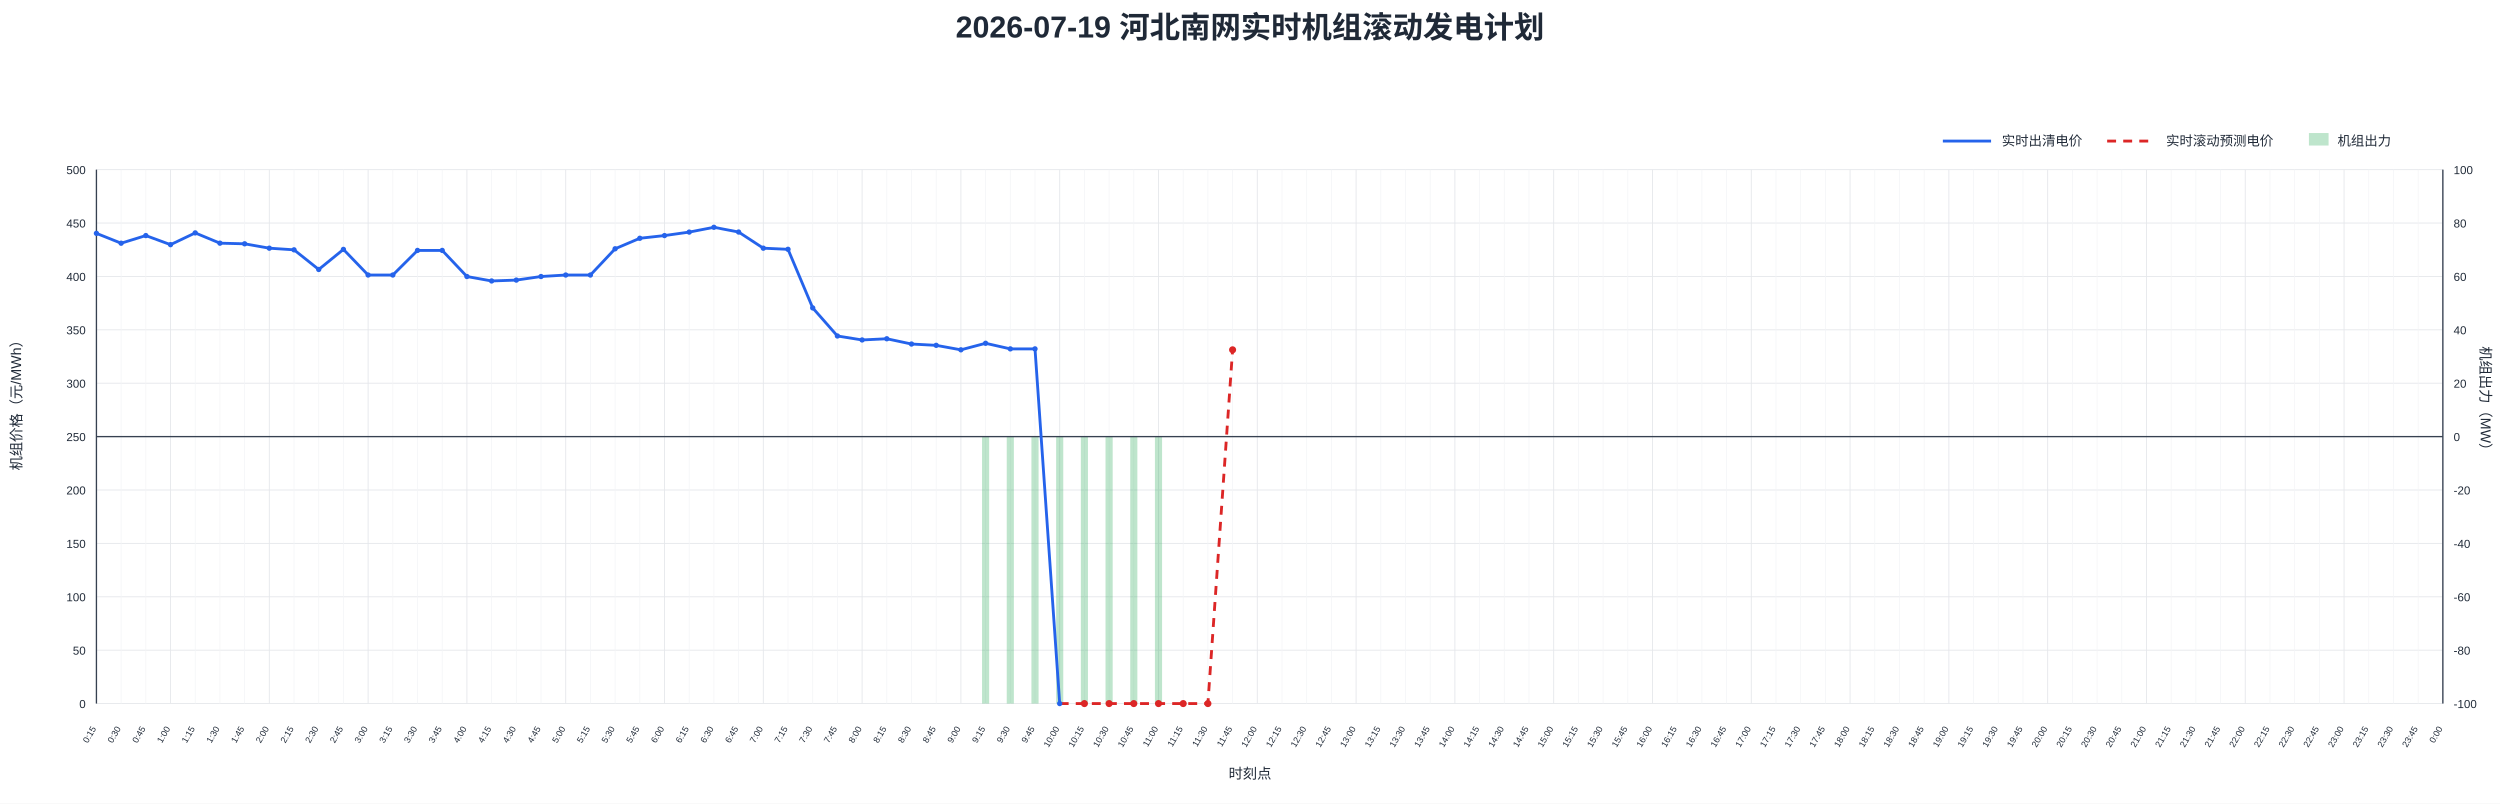
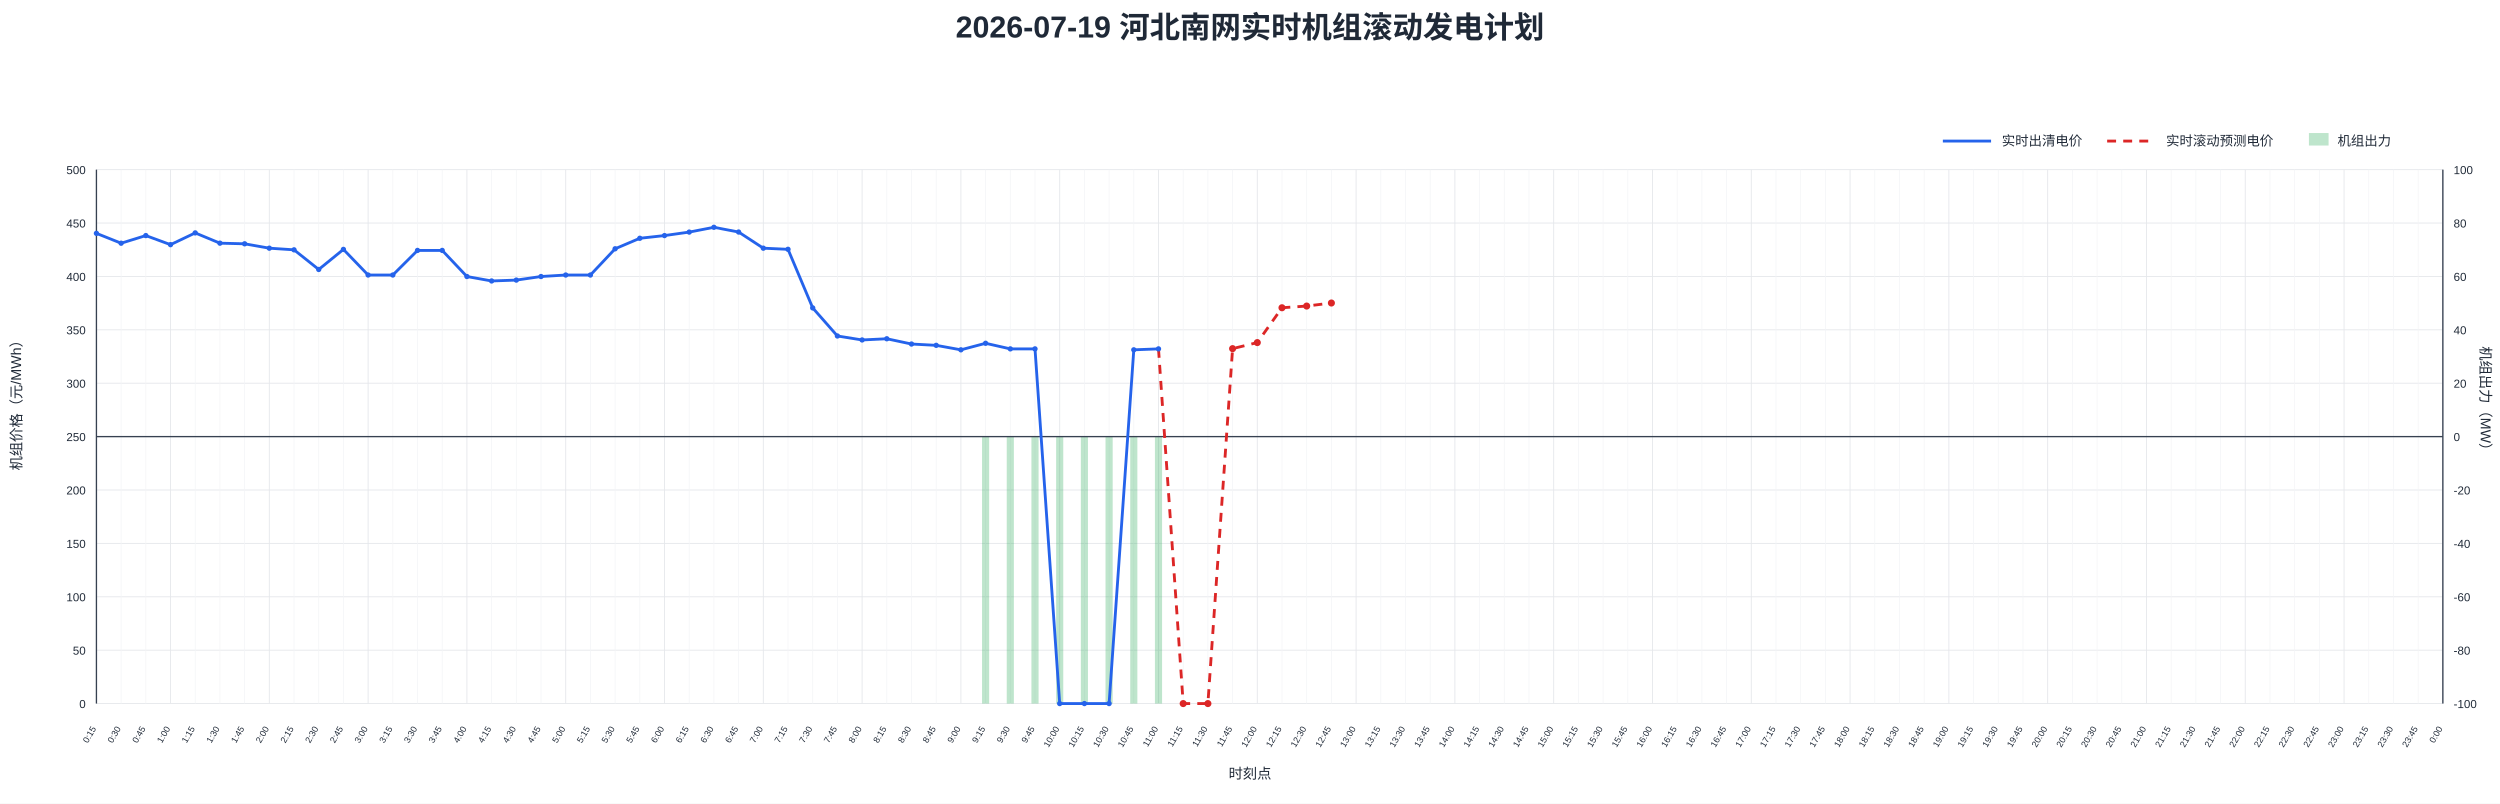
<svg xmlns="http://www.w3.org/2000/svg" width="2800" height="900" viewBox="0 0 2800 900" data-plot-left="108" data-plot-right="2736" data-plot-top="190" data-plot-bottom="788">
  <style>
text{font-family:'Microsoft YaHei','SimHei',Arial,sans-serif;fill:#1f2937}
.axis{stroke:#374151;stroke-width:1.5}
.grid{stroke:#e5e7eb;stroke-width:1}
.minor{stroke:#f3f4f6;stroke-width:0.8}
.actual{fill:none;stroke:#2563eb;stroke-width:3.2}
.forecast{fill:none;stroke:#dc2626;stroke-width:3.2;stroke-dasharray:10 8}
.bar{fill:#16a34a;fill-opacity:0.28}
.hover-zone{fill:#ffffff;fill-opacity:0;cursor:crosshair}
.hover-line{stroke:#111827;stroke-width:1.4;stroke-dasharray:6 5;opacity:0}
.tooltip{opacity:0;pointer-events:none}
.tooltip-bg{fill:#111827;fill-opacity:.72;stroke:#ffffff;stroke-width:1.2}
.tooltip text{fill:#ffffff;font-size:15px}
</style>
  <rect width="100%" height="100%" fill="#ffffff" />
  <text x="1400.0" y="42" text-anchor="middle" font-size="34" font-weight="700">2026-07-19 河北南网实时机组滚动发电计划</text>
  <text x="2748" y="793.00" text-anchor="start" font-size="13" fill="#166534">-100</text>
  <text x="2748" y="733.20" text-anchor="start" font-size="13" fill="#166534">-80</text>
  <text x="2748" y="673.40" text-anchor="start" font-size="13" fill="#166534">-60</text>
  <text x="2748" y="613.60" text-anchor="start" font-size="13" fill="#166534">-40</text>
  <text x="2748" y="553.80" text-anchor="start" font-size="13" fill="#166534">-20</text>
  <text x="2748" y="494.00" text-anchor="start" font-size="13" fill="#166534">0</text>
  <text x="2748" y="434.20" text-anchor="start" font-size="13" fill="#166534">20</text>
  <text x="2748" y="374.40" text-anchor="start" font-size="13" fill="#166534">40</text>
  <text x="2748" y="314.60" text-anchor="start" font-size="13" fill="#166534">60</text>
  <text x="2748" y="254.80" text-anchor="start" font-size="13" fill="#166534">80</text>
  <text x="2748" y="195.00" text-anchor="start" font-size="13" fill="#166534">100</text>
  <line class="grid" x1="108" y1="788.00" x2="2736" y2="788.00" />
  <text x="96" y="793.00" text-anchor="end" font-size="13">0</text>
  <line class="grid" x1="108" y1="728.20" x2="2736" y2="728.20" />
  <text x="96" y="733.20" text-anchor="end" font-size="13">50</text>
  <line class="grid" x1="108" y1="668.40" x2="2736" y2="668.40" />
  <text x="96" y="673.40" text-anchor="end" font-size="13">100</text>
  <line class="grid" x1="108" y1="608.60" x2="2736" y2="608.60" />
  <text x="96" y="613.60" text-anchor="end" font-size="13">150</text>
  <line class="grid" x1="108" y1="548.80" x2="2736" y2="548.80" />
  <text x="96" y="553.80" text-anchor="end" font-size="13">200</text>
  <line class="grid" x1="108" y1="489.00" x2="2736" y2="489.00" />
  <text x="96" y="494.00" text-anchor="end" font-size="13">250</text>
  <line class="grid" x1="108" y1="429.20" x2="2736" y2="429.20" />
  <text x="96" y="434.20" text-anchor="end" font-size="13">300</text>
  <line class="grid" x1="108" y1="369.40" x2="2736" y2="369.40" />
  <text x="96" y="374.40" text-anchor="end" font-size="13">350</text>
  <line class="grid" x1="108" y1="309.60" x2="2736" y2="309.60" />
  <text x="96" y="314.60" text-anchor="end" font-size="13">400</text>
  <line class="grid" x1="108" y1="249.80" x2="2736" y2="249.80" />
  <text x="96" y="254.80" text-anchor="end" font-size="13">450</text>
  <line class="grid" x1="108" y1="190.00" x2="2736" y2="190.00" />
  <text x="96" y="195.00" text-anchor="end" font-size="13">500</text>
  <line class="grid minor" x1="108.00" y1="190" x2="108.00" y2="788" />
  <text x="108.00" y="816" text-anchor="end" font-size="10" transform="rotate(-60 108.00 816)">0:15</text>
  <line class="grid minor" x1="135.66" y1="190" x2="135.66" y2="788" />
  <text x="135.66" y="816" text-anchor="end" font-size="10" transform="rotate(-60 135.66 816)">0:30</text>
  <line class="grid minor" x1="163.33" y1="190" x2="163.33" y2="788" />
  <text x="163.33" y="816" text-anchor="end" font-size="10" transform="rotate(-60 163.33 816)">0:45</text>
  <line class="grid" x1="190.99" y1="190" x2="190.99" y2="788" />
  <text x="190.99" y="816" text-anchor="end" font-size="10" transform="rotate(-60 190.99 816)">1:00</text>
  <line class="grid minor" x1="218.65" y1="190" x2="218.65" y2="788" />
  <text x="218.65" y="816" text-anchor="end" font-size="10" transform="rotate(-60 218.65 816)">1:15</text>
  <line class="grid minor" x1="246.32" y1="190" x2="246.32" y2="788" />
  <text x="246.32" y="816" text-anchor="end" font-size="10" transform="rotate(-60 246.32 816)">1:30</text>
  <line class="grid minor" x1="273.98" y1="190" x2="273.98" y2="788" />
  <text x="273.98" y="816" text-anchor="end" font-size="10" transform="rotate(-60 273.98 816)">1:45</text>
  <line class="grid" x1="301.64" y1="190" x2="301.64" y2="788" />
  <text x="301.64" y="816" text-anchor="end" font-size="10" transform="rotate(-60 301.64 816)">2:00</text>
  <line class="grid minor" x1="329.31" y1="190" x2="329.31" y2="788" />
  <text x="329.31" y="816" text-anchor="end" font-size="10" transform="rotate(-60 329.31 816)">2:15</text>
  <line class="grid minor" x1="356.97" y1="190" x2="356.97" y2="788" />
  <text x="356.97" y="816" text-anchor="end" font-size="10" transform="rotate(-60 356.97 816)">2:30</text>
  <line class="grid minor" x1="384.63" y1="190" x2="384.63" y2="788" />
  <text x="384.63" y="816" text-anchor="end" font-size="10" transform="rotate(-60 384.63 816)">2:45</text>
  <line class="grid" x1="412.29" y1="190" x2="412.29" y2="788" />
  <text x="412.29" y="816" text-anchor="end" font-size="10" transform="rotate(-60 412.29 816)">3:00</text>
  <line class="grid minor" x1="439.96" y1="190" x2="439.96" y2="788" />
  <text x="439.96" y="816" text-anchor="end" font-size="10" transform="rotate(-60 439.96 816)">3:15</text>
  <line class="grid minor" x1="467.62" y1="190" x2="467.62" y2="788" />
  <text x="467.62" y="816" text-anchor="end" font-size="10" transform="rotate(-60 467.62 816)">3:30</text>
  <line class="grid minor" x1="495.28" y1="190" x2="495.28" y2="788" />
  <text x="495.28" y="816" text-anchor="end" font-size="10" transform="rotate(-60 495.28 816)">3:45</text>
  <line class="grid" x1="522.95" y1="190" x2="522.95" y2="788" />
  <text x="522.95" y="816" text-anchor="end" font-size="10" transform="rotate(-60 522.95 816)">4:00</text>
  <line class="grid minor" x1="550.61" y1="190" x2="550.61" y2="788" />
  <text x="550.61" y="816" text-anchor="end" font-size="10" transform="rotate(-60 550.61 816)">4:15</text>
  <line class="grid minor" x1="578.27" y1="190" x2="578.27" y2="788" />
  <text x="578.27" y="816" text-anchor="end" font-size="10" transform="rotate(-60 578.27 816)">4:30</text>
  <line class="grid minor" x1="605.94" y1="190" x2="605.94" y2="788" />
  <text x="605.94" y="816" text-anchor="end" font-size="10" transform="rotate(-60 605.94 816)">4:45</text>
  <line class="grid" x1="633.60" y1="190" x2="633.60" y2="788" />
  <text x="633.60" y="816" text-anchor="end" font-size="10" transform="rotate(-60 633.60 816)">5:00</text>
  <line class="grid minor" x1="661.26" y1="190" x2="661.26" y2="788" />
  <text x="661.26" y="816" text-anchor="end" font-size="10" transform="rotate(-60 661.26 816)">5:15</text>
  <line class="grid minor" x1="688.93" y1="190" x2="688.93" y2="788" />
  <text x="688.93" y="816" text-anchor="end" font-size="10" transform="rotate(-60 688.93 816)">5:30</text>
  <line class="grid minor" x1="716.59" y1="190" x2="716.59" y2="788" />
  <text x="716.59" y="816" text-anchor="end" font-size="10" transform="rotate(-60 716.59 816)">5:45</text>
  <line class="grid" x1="744.25" y1="190" x2="744.25" y2="788" />
  <text x="744.25" y="816" text-anchor="end" font-size="10" transform="rotate(-60 744.25 816)">6:00</text>
  <line class="grid minor" x1="771.92" y1="190" x2="771.92" y2="788" />
  <text x="771.92" y="816" text-anchor="end" font-size="10" transform="rotate(-60 771.92 816)">6:15</text>
  <line class="grid minor" x1="799.58" y1="190" x2="799.58" y2="788" />
  <text x="799.58" y="816" text-anchor="end" font-size="10" transform="rotate(-60 799.58 816)">6:30</text>
  <line class="grid minor" x1="827.24" y1="190" x2="827.24" y2="788" />
  <text x="827.24" y="816" text-anchor="end" font-size="10" transform="rotate(-60 827.24 816)">6:45</text>
  <line class="grid" x1="854.91" y1="190" x2="854.91" y2="788" />
  <text x="854.91" y="816" text-anchor="end" font-size="10" transform="rotate(-60 854.91 816)">7:00</text>
  <line class="grid minor" x1="882.57" y1="190" x2="882.57" y2="788" />
  <text x="882.57" y="816" text-anchor="end" font-size="10" transform="rotate(-60 882.57 816)">7:15</text>
  <line class="grid minor" x1="910.23" y1="190" x2="910.23" y2="788" />
  <text x="910.23" y="816" text-anchor="end" font-size="10" transform="rotate(-60 910.23 816)">7:30</text>
  <line class="grid minor" x1="937.89" y1="190" x2="937.89" y2="788" />
  <text x="937.89" y="816" text-anchor="end" font-size="10" transform="rotate(-60 937.89 816)">7:45</text>
  <line class="grid" x1="965.56" y1="190" x2="965.56" y2="788" />
  <text x="965.56" y="816" text-anchor="end" font-size="10" transform="rotate(-60 965.56 816)">8:00</text>
  <line class="grid minor" x1="993.22" y1="190" x2="993.22" y2="788" />
  <text x="993.22" y="816" text-anchor="end" font-size="10" transform="rotate(-60 993.22 816)">8:15</text>
  <line class="grid minor" x1="1020.88" y1="190" x2="1020.88" y2="788" />
  <text x="1020.88" y="816" text-anchor="end" font-size="10" transform="rotate(-60 1020.88 816)">8:30</text>
  <line class="grid minor" x1="1048.55" y1="190" x2="1048.55" y2="788" />
  <text x="1048.55" y="816" text-anchor="end" font-size="10" transform="rotate(-60 1048.55 816)">8:45</text>
  <line class="grid" x1="1076.21" y1="190" x2="1076.21" y2="788" />
  <text x="1076.21" y="816" text-anchor="end" font-size="10" transform="rotate(-60 1076.21 816)">9:00</text>
  <line class="grid minor" x1="1103.87" y1="190" x2="1103.87" y2="788" />
  <text x="1103.87" y="816" text-anchor="end" font-size="10" transform="rotate(-60 1103.87 816)">9:15</text>
  <line class="grid minor" x1="1131.54" y1="190" x2="1131.54" y2="788" />
  <text x="1131.54" y="816" text-anchor="end" font-size="10" transform="rotate(-60 1131.54 816)">9:30</text>
  <line class="grid minor" x1="1159.20" y1="190" x2="1159.20" y2="788" />
  <text x="1159.20" y="816" text-anchor="end" font-size="10" transform="rotate(-60 1159.20 816)">9:45</text>
  <line class="grid" x1="1186.86" y1="190" x2="1186.86" y2="788" />
  <text x="1186.86" y="816" text-anchor="end" font-size="10" transform="rotate(-60 1186.86 816)">10:00</text>
  <line class="grid minor" x1="1214.53" y1="190" x2="1214.53" y2="788" />
  <text x="1214.53" y="816" text-anchor="end" font-size="10" transform="rotate(-60 1214.53 816)">10:15</text>
  <line class="grid minor" x1="1242.19" y1="190" x2="1242.19" y2="788" />
  <text x="1242.19" y="816" text-anchor="end" font-size="10" transform="rotate(-60 1242.19 816)">10:30</text>
  <line class="grid minor" x1="1269.85" y1="190" x2="1269.85" y2="788" />
  <text x="1269.85" y="816" text-anchor="end" font-size="10" transform="rotate(-60 1269.85 816)">10:45</text>
  <line class="grid" x1="1297.52" y1="190" x2="1297.52" y2="788" />
  <text x="1297.52" y="816" text-anchor="end" font-size="10" transform="rotate(-60 1297.52 816)">11:00</text>
  <line class="grid minor" x1="1325.18" y1="190" x2="1325.18" y2="788" />
  <text x="1325.18" y="816" text-anchor="end" font-size="10" transform="rotate(-60 1325.18 816)">11:15</text>
  <line class="grid minor" x1="1352.84" y1="190" x2="1352.84" y2="788" />
  <text x="1352.84" y="816" text-anchor="end" font-size="10" transform="rotate(-60 1352.84 816)">11:30</text>
  <line class="grid minor" x1="1380.51" y1="190" x2="1380.51" y2="788" />
  <text x="1380.51" y="816" text-anchor="end" font-size="10" transform="rotate(-60 1380.51 816)">11:45</text>
  <line class="grid" x1="1408.17" y1="190" x2="1408.17" y2="788" />
  <text x="1408.17" y="816" text-anchor="end" font-size="10" transform="rotate(-60 1408.17 816)">12:00</text>
  <line class="grid minor" x1="1435.83" y1="190" x2="1435.83" y2="788" />
  <text x="1435.83" y="816" text-anchor="end" font-size="10" transform="rotate(-60 1435.83 816)">12:15</text>
  <line class="grid minor" x1="1463.49" y1="190" x2="1463.49" y2="788" />
  <text x="1463.49" y="816" text-anchor="end" font-size="10" transform="rotate(-60 1463.49 816)">12:30</text>
  <line class="grid minor" x1="1491.16" y1="190" x2="1491.16" y2="788" />
  <text x="1491.16" y="816" text-anchor="end" font-size="10" transform="rotate(-60 1491.16 816)">12:45</text>
  <line class="grid" x1="1518.82" y1="190" x2="1518.82" y2="788" />
  <text x="1518.82" y="816" text-anchor="end" font-size="10" transform="rotate(-60 1518.82 816)">13:00</text>
  <line class="grid minor" x1="1546.48" y1="190" x2="1546.48" y2="788" />
  <text x="1546.48" y="816" text-anchor="end" font-size="10" transform="rotate(-60 1546.48 816)">13:15</text>
  <line class="grid minor" x1="1574.15" y1="190" x2="1574.15" y2="788" />
  <text x="1574.15" y="816" text-anchor="end" font-size="10" transform="rotate(-60 1574.15 816)">13:30</text>
  <line class="grid minor" x1="1601.81" y1="190" x2="1601.81" y2="788" />
  <text x="1601.81" y="816" text-anchor="end" font-size="10" transform="rotate(-60 1601.81 816)">13:45</text>
  <line class="grid" x1="1629.47" y1="190" x2="1629.47" y2="788" />
  <text x="1629.47" y="816" text-anchor="end" font-size="10" transform="rotate(-60 1629.47 816)">14:00</text>
  <line class="grid minor" x1="1657.14" y1="190" x2="1657.14" y2="788" />
  <text x="1657.14" y="816" text-anchor="end" font-size="10" transform="rotate(-60 1657.14 816)">14:15</text>
  <line class="grid minor" x1="1684.80" y1="190" x2="1684.80" y2="788" />
  <text x="1684.80" y="816" text-anchor="end" font-size="10" transform="rotate(-60 1684.80 816)">14:30</text>
  <line class="grid minor" x1="1712.46" y1="190" x2="1712.46" y2="788" />
  <text x="1712.46" y="816" text-anchor="end" font-size="10" transform="rotate(-60 1712.46 816)">14:45</text>
  <line class="grid" x1="1740.13" y1="190" x2="1740.13" y2="788" />
  <text x="1740.13" y="816" text-anchor="end" font-size="10" transform="rotate(-60 1740.13 816)">15:00</text>
  <line class="grid minor" x1="1767.79" y1="190" x2="1767.79" y2="788" />
  <text x="1767.79" y="816" text-anchor="end" font-size="10" transform="rotate(-60 1767.79 816)">15:15</text>
  <line class="grid minor" x1="1795.45" y1="190" x2="1795.45" y2="788" />
  <text x="1795.45" y="816" text-anchor="end" font-size="10" transform="rotate(-60 1795.45 816)">15:30</text>
  <line class="grid minor" x1="1823.12" y1="190" x2="1823.12" y2="788" />
  <text x="1823.12" y="816" text-anchor="end" font-size="10" transform="rotate(-60 1823.12 816)">15:45</text>
  <line class="grid" x1="1850.78" y1="190" x2="1850.78" y2="788" />
  <text x="1850.78" y="816" text-anchor="end" font-size="10" transform="rotate(-60 1850.78 816)">16:00</text>
  <line class="grid minor" x1="1878.44" y1="190" x2="1878.44" y2="788" />
  <text x="1878.44" y="816" text-anchor="end" font-size="10" transform="rotate(-60 1878.44 816)">16:15</text>
  <line class="grid minor" x1="1906.11" y1="190" x2="1906.11" y2="788" />
  <text x="1906.11" y="816" text-anchor="end" font-size="10" transform="rotate(-60 1906.11 816)">16:30</text>
  <line class="grid minor" x1="1933.77" y1="190" x2="1933.77" y2="788" />
  <text x="1933.77" y="816" text-anchor="end" font-size="10" transform="rotate(-60 1933.77 816)">16:45</text>
  <line class="grid" x1="1961.43" y1="190" x2="1961.43" y2="788" />
  <text x="1961.43" y="816" text-anchor="end" font-size="10" transform="rotate(-60 1961.43 816)">17:00</text>
  <line class="grid minor" x1="1989.09" y1="190" x2="1989.09" y2="788" />
  <text x="1989.09" y="816" text-anchor="end" font-size="10" transform="rotate(-60 1989.09 816)">17:15</text>
  <line class="grid minor" x1="2016.76" y1="190" x2="2016.76" y2="788" />
  <text x="2016.76" y="816" text-anchor="end" font-size="10" transform="rotate(-60 2016.76 816)">17:30</text>
  <line class="grid minor" x1="2044.42" y1="190" x2="2044.42" y2="788" />
  <text x="2044.42" y="816" text-anchor="end" font-size="10" transform="rotate(-60 2044.42 816)">17:45</text>
  <line class="grid" x1="2072.08" y1="190" x2="2072.08" y2="788" />
  <text x="2072.08" y="816" text-anchor="end" font-size="10" transform="rotate(-60 2072.08 816)">18:00</text>
  <line class="grid minor" x1="2099.75" y1="190" x2="2099.75" y2="788" />
  <text x="2099.75" y="816" text-anchor="end" font-size="10" transform="rotate(-60 2099.75 816)">18:15</text>
  <line class="grid minor" x1="2127.41" y1="190" x2="2127.41" y2="788" />
  <text x="2127.41" y="816" text-anchor="end" font-size="10" transform="rotate(-60 2127.41 816)">18:30</text>
  <line class="grid minor" x1="2155.07" y1="190" x2="2155.07" y2="788" />
  <text x="2155.07" y="816" text-anchor="end" font-size="10" transform="rotate(-60 2155.07 816)">18:45</text>
  <line class="grid" x1="2182.74" y1="190" x2="2182.74" y2="788" />
  <text x="2182.74" y="816" text-anchor="end" font-size="10" transform="rotate(-60 2182.74 816)">19:00</text>
  <line class="grid minor" x1="2210.40" y1="190" x2="2210.40" y2="788" />
  <text x="2210.40" y="816" text-anchor="end" font-size="10" transform="rotate(-60 2210.40 816)">19:15</text>
  <line class="grid minor" x1="2238.06" y1="190" x2="2238.06" y2="788" />
  <text x="2238.06" y="816" text-anchor="end" font-size="10" transform="rotate(-60 2238.06 816)">19:30</text>
  <line class="grid minor" x1="2265.73" y1="190" x2="2265.73" y2="788" />
  <text x="2265.73" y="816" text-anchor="end" font-size="10" transform="rotate(-60 2265.73 816)">19:45</text>
  <line class="grid" x1="2293.39" y1="190" x2="2293.39" y2="788" />
  <text x="2293.39" y="816" text-anchor="end" font-size="10" transform="rotate(-60 2293.39 816)">20:00</text>
  <line class="grid minor" x1="2321.05" y1="190" x2="2321.05" y2="788" />
  <text x="2321.05" y="816" text-anchor="end" font-size="10" transform="rotate(-60 2321.05 816)">20:15</text>
  <line class="grid minor" x1="2348.72" y1="190" x2="2348.72" y2="788" />
  <text x="2348.72" y="816" text-anchor="end" font-size="10" transform="rotate(-60 2348.72 816)">20:30</text>
  <line class="grid minor" x1="2376.38" y1="190" x2="2376.38" y2="788" />
  <text x="2376.38" y="816" text-anchor="end" font-size="10" transform="rotate(-60 2376.38 816)">20:45</text>
  <line class="grid" x1="2404.04" y1="190" x2="2404.04" y2="788" />
  <text x="2404.04" y="816" text-anchor="end" font-size="10" transform="rotate(-60 2404.04 816)">21:00</text>
  <line class="grid minor" x1="2431.71" y1="190" x2="2431.71" y2="788" />
  <text x="2431.71" y="816" text-anchor="end" font-size="10" transform="rotate(-60 2431.71 816)">21:15</text>
  <line class="grid minor" x1="2459.37" y1="190" x2="2459.37" y2="788" />
  <text x="2459.37" y="816" text-anchor="end" font-size="10" transform="rotate(-60 2459.37 816)">21:30</text>
  <line class="grid minor" x1="2487.03" y1="190" x2="2487.03" y2="788" />
  <text x="2487.03" y="816" text-anchor="end" font-size="10" transform="rotate(-60 2487.03 816)">21:45</text>
  <line class="grid" x1="2514.69" y1="190" x2="2514.69" y2="788" />
  <text x="2514.69" y="816" text-anchor="end" font-size="10" transform="rotate(-60 2514.69 816)">22:00</text>
  <line class="grid minor" x1="2542.36" y1="190" x2="2542.36" y2="788" />
  <text x="2542.36" y="816" text-anchor="end" font-size="10" transform="rotate(-60 2542.36 816)">22:15</text>
  <line class="grid minor" x1="2570.02" y1="190" x2="2570.02" y2="788" />
  <text x="2570.02" y="816" text-anchor="end" font-size="10" transform="rotate(-60 2570.02 816)">22:30</text>
  <line class="grid minor" x1="2597.68" y1="190" x2="2597.68" y2="788" />
  <text x="2597.68" y="816" text-anchor="end" font-size="10" transform="rotate(-60 2597.68 816)">22:45</text>
  <line class="grid" x1="2625.35" y1="190" x2="2625.35" y2="788" />
  <text x="2625.35" y="816" text-anchor="end" font-size="10" transform="rotate(-60 2625.35 816)">23:00</text>
  <line class="grid minor" x1="2653.01" y1="190" x2="2653.01" y2="788" />
  <text x="2653.01" y="816" text-anchor="end" font-size="10" transform="rotate(-60 2653.01 816)">23:15</text>
  <line class="grid minor" x1="2680.67" y1="190" x2="2680.67" y2="788" />
  <text x="2680.67" y="816" text-anchor="end" font-size="10" transform="rotate(-60 2680.67 816)">23:30</text>
  <line class="grid minor" x1="2708.34" y1="190" x2="2708.34" y2="788" />
  <text x="2708.34" y="816" text-anchor="end" font-size="10" transform="rotate(-60 2708.34 816)">23:45</text>
  <line class="grid" x1="2736.00" y1="190" x2="2736.00" y2="788" />
  <text x="2736.00" y="816" text-anchor="end" font-size="10" transform="rotate(-60 2736.00 816)">0:00</text>
  <rect class="bar" x="104.00" y="489.00" width="8" height="0.00" />
  <rect class="bar" x="131.66" y="489.00" width="8" height="0.00" />
  <rect class="bar" x="159.33" y="489.00" width="8" height="0.00" />
  <rect class="bar" x="186.99" y="489.00" width="8" height="0.00" />
  <rect class="bar" x="214.65" y="489.00" width="8" height="0.00" />
  <rect class="bar" x="242.32" y="489.00" width="8" height="0.00" />
  <rect class="bar" x="269.98" y="489.00" width="8" height="0.00" />
  <rect class="bar" x="297.64" y="489.00" width="8" height="0.00" />
  <rect class="bar" x="325.31" y="489.00" width="8" height="0.00" />
  <rect class="bar" x="352.97" y="489.00" width="8" height="0.00" />
  <rect class="bar" x="380.63" y="489.00" width="8" height="0.00" />
  <rect class="bar" x="408.29" y="489.00" width="8" height="0.00" />
  <rect class="bar" x="435.96" y="489.00" width="8" height="0.00" />
  <rect class="bar" x="463.62" y="489.00" width="8" height="0.00" />
  <rect class="bar" x="491.28" y="489.00" width="8" height="0.00" />
  <rect class="bar" x="518.95" y="489.00" width="8" height="0.00" />
  <rect class="bar" x="546.61" y="489.00" width="8" height="0.00" />
  <rect class="bar" x="574.27" y="489.00" width="8" height="0.00" />
  <rect class="bar" x="601.94" y="489.00" width="8" height="0.00" />
  <rect class="bar" x="629.60" y="489.00" width="8" height="0.00" />
  <rect class="bar" x="657.26" y="489.00" width="8" height="0.00" />
  <rect class="bar" x="684.93" y="489.00" width="8" height="0.00" />
  <rect class="bar" x="712.59" y="489.00" width="8" height="0.00" />
  <rect class="bar" x="740.25" y="489.00" width="8" height="0.00" />
  <rect class="bar" x="767.92" y="489.00" width="8" height="0.00" />
  <rect class="bar" x="795.58" y="489.00" width="8" height="0.00" />
  <rect class="bar" x="823.24" y="489.00" width="8" height="0.00" />
  <rect class="bar" x="850.91" y="489.00" width="8" height="0.00" />
  <rect class="bar" x="878.57" y="489.00" width="8" height="0.00" />
  <rect class="bar" x="906.23" y="489.00" width="8" height="0.00" />
  <rect class="bar" x="933.89" y="489.00" width="8" height="0.00" />
  <rect class="bar" x="961.56" y="489.00" width="8" height="0.00" />
  <rect class="bar" x="989.22" y="489.00" width="8" height="0.00" />
  <rect class="bar" x="1016.88" y="489.00" width="8" height="0.00" />
  <rect class="bar" x="1044.55" y="489.00" width="8" height="0.00" />
  <rect class="bar" x="1072.21" y="489.00" width="8" height="0.00" />
  <rect class="bar" x="1099.87" y="489.00" width="8" height="299.00" />
  <rect class="bar" x="1127.54" y="489.00" width="8" height="299.00" />
  <rect class="bar" x="1155.20" y="489.00" width="8" height="299.00" />
  <rect class="bar" x="1182.86" y="489.00" width="8" height="299.00" />
  <rect class="bar" x="1210.53" y="489.00" width="8" height="299.00" />
  <rect class="bar" x="1238.19" y="489.00" width="8" height="299.00" />
  <rect class="bar" x="1265.85" y="489.00" width="8" height="299.00" />
  <rect class="bar" x="1293.52" y="489.00" width="8" height="299.00" />
  <rect class="bar" x="1321.18" y="489.00" width="8" height="0.00" />
  <rect class="bar" x="1348.84" y="489.00" width="8" height="0.00" />
  <rect class="bar" x="1376.51" y="489.00" width="8" height="0.00" />
+   <rect class="bar" x="1404.17" y="489.00" width="8" height="0.00" />
+   <rect class="bar" x="1431.83" y="489.00" width="8" height="0.00" />
+   <rect class="bar" x="1459.49" y="489.00" width="8" height="0.00" />
+   <rect class="bar" x="1487.16" y="489.00" width="8" height="0.00" />
  <line class="axis" x1="108" y1="489.00" x2="2736" y2="489.00" />
  <line class="axis" x1="108" y1="190" x2="108" y2="788" />
  <line class="axis" x1="2736" y1="190" x2="2736" y2="788" />
  <text x="1400.0" y="872" text-anchor="middle" font-size="16">时刻点</text>
  <text x="24" y="450.0" text-anchor="middle" font-size="16" transform="rotate(-90 24 450.0)">机组价格（元/MWh）</text>
  <text x="2778" y="450.0" text-anchor="middle" font-size="16" fill="#166534" transform="rotate(90 2778 450.0)">机组出力（MW）</text>
-   <polyline class="actual" points="108.00,261.34 135.66,272.40 163.33,263.84 190.99,274.02 218.65,260.85 246.32,272.36 273.98,273.06 301.64,277.97 329.31,279.80 356.97,301.81 384.63,279.32 412.29,308.02 439.96,308.02 467.62,280.47 495.28,280.47 522.95,309.70 550.61,314.68 578.27,313.70 605.94,309.70 633.60,308.02 661.26,308.02 688.93,278.64 716.59,266.87 744.25,263.84 771.92,259.94 799.58,254.57 827.24,259.87 854.91,277.97 882.57,279.23 910.23,344.87 937.89,376.30 965.56,380.75 993.22,379.41 1020.88,385.31 1048.55,386.78 1076.21,391.80 1103.87,384.48 1131.54,390.74 1159.20,390.74 1186.86,788.00" />
-   <polyline class="forecast" points="1186.86,788.00 1214.53,788.00 1242.19,788.00 1269.85,788.00 1297.52,788.00 1325.18,788.00 1352.84,788.00 1380.51,391.80" />
+   <polyline class="actual" points="108.00,261.34 135.66,272.40 163.33,263.84 190.99,274.02 218.65,260.85 246.32,272.36 273.98,273.06 301.64,277.97 329.31,279.80 356.97,301.81 384.63,279.32 412.29,308.02 439.96,308.02 467.62,280.47 495.28,280.47 522.95,309.70 550.61,314.68 578.27,313.70 605.94,309.70 633.60,308.02 661.26,308.02 688.93,278.64 716.59,266.87 744.25,263.84 771.92,259.94 799.58,254.57 827.24,259.87 854.91,277.97 882.57,279.23 910.23,344.87 937.89,376.30 965.56,380.75 993.22,379.41 1020.88,385.31 1048.55,386.78 1076.21,391.80 1103.87,384.48 1131.54,390.74 1159.20,390.74 1186.86,788.00 1214.53,788.00 1242.19,788.00 1269.85,391.80 1297.52,390.74" />
+   <polyline class="forecast" points="1297.52,390.74 1325.18,788.00 1352.84,788.00 1380.51,390.47 1408.17,383.70 1435.83,344.68 1463.49,342.78 1491.16,339.37" />
  <circle cx="108.00" cy="261.34" r="3" fill="#2563eb" />
  <circle cx="135.66" cy="272.40" r="3" fill="#2563eb" />
  <circle cx="163.33" cy="263.84" r="3" fill="#2563eb" />
  <circle cx="190.99" cy="274.02" r="3" fill="#2563eb" />
  <circle cx="218.65" cy="260.85" r="3" fill="#2563eb" />
  <circle cx="246.32" cy="272.36" r="3" fill="#2563eb" />
  <circle cx="273.98" cy="273.06" r="3" fill="#2563eb" />
  <circle cx="301.64" cy="277.97" r="3" fill="#2563eb" />
  <circle cx="329.31" cy="279.80" r="3" fill="#2563eb" />
  <circle cx="356.97" cy="301.81" r="3" fill="#2563eb" />
  <circle cx="384.63" cy="279.32" r="3" fill="#2563eb" />
  <circle cx="412.29" cy="308.02" r="3" fill="#2563eb" />
  <circle cx="439.96" cy="308.02" r="3" fill="#2563eb" />
  <circle cx="467.62" cy="280.47" r="3" fill="#2563eb" />
  <circle cx="495.28" cy="280.47" r="3" fill="#2563eb" />
  <circle cx="522.95" cy="309.70" r="3" fill="#2563eb" />
  <circle cx="550.61" cy="314.68" r="3" fill="#2563eb" />
  <circle cx="578.27" cy="313.70" r="3" fill="#2563eb" />
  <circle cx="605.94" cy="309.70" r="3" fill="#2563eb" />
  <circle cx="633.60" cy="308.02" r="3" fill="#2563eb" />
  <circle cx="661.26" cy="308.02" r="3" fill="#2563eb" />
  <circle cx="688.93" cy="278.64" r="3" fill="#2563eb" />
  <circle cx="716.59" cy="266.87" r="3" fill="#2563eb" />
  <circle cx="744.25" cy="263.84" r="3" fill="#2563eb" />
  <circle cx="771.92" cy="259.94" r="3" fill="#2563eb" />
  <circle cx="799.58" cy="254.57" r="3" fill="#2563eb" />
  <circle cx="827.24" cy="259.87" r="3" fill="#2563eb" />
  <circle cx="854.91" cy="277.97" r="3" fill="#2563eb" />
  <circle cx="882.57" cy="279.23" r="3" fill="#2563eb" />
  <circle cx="910.23" cy="344.87" r="3" fill="#2563eb" />
  <circle cx="937.89" cy="376.30" r="3" fill="#2563eb" />
  <circle cx="965.56" cy="380.75" r="3" fill="#2563eb" />
  <circle cx="993.22" cy="379.41" r="3" fill="#2563eb" />
  <circle cx="1020.88" cy="385.31" r="3" fill="#2563eb" />
  <circle cx="1048.55" cy="386.78" r="3" fill="#2563eb" />
  <circle cx="1076.21" cy="391.80" r="3" fill="#2563eb" />
  <circle cx="1103.87" cy="384.48" r="3" fill="#2563eb" />
  <circle cx="1131.54" cy="390.74" r="3" fill="#2563eb" />
  <circle cx="1159.20" cy="390.74" r="3" fill="#2563eb" />
  <circle cx="1186.86" cy="788.00" r="3" fill="#2563eb" />
-   <circle cx="1214.53" cy="788.00" r="4" fill="#dc2626" />
-   <circle cx="1242.19" cy="788.00" r="4" fill="#dc2626" />
-   <circle cx="1269.85" cy="788.00" r="4" fill="#dc2626" />
-   <circle cx="1297.52" cy="788.00" r="4" fill="#dc2626" />
+   <circle cx="1214.53" cy="788.00" r="3" fill="#2563eb" />
+   <circle cx="1242.19" cy="788.00" r="3" fill="#2563eb" />
+   <circle cx="1269.85" cy="391.80" r="3" fill="#2563eb" />
+   <circle cx="1297.52" cy="390.74" r="3" fill="#2563eb" />
  <circle cx="1325.18" cy="788.00" r="4" fill="#dc2626" />
  <circle cx="1352.84" cy="788.00" r="4" fill="#dc2626" />
-   <circle cx="1380.51" cy="391.80" r="4" fill="#dc2626" />
+   <circle cx="1380.51" cy="390.47" r="4" fill="#dc2626" />
+   <circle cx="1408.17" cy="383.70" r="4" fill="#dc2626" />
+   <circle cx="1435.83" cy="344.68" r="4" fill="#dc2626" />
+   <circle cx="1463.49" cy="342.78" r="4" fill="#dc2626" />
+   <circle cx="1491.16" cy="339.37" r="4" fill="#dc2626" />
  <line x1="2176" y1="158" x2="2230" y2="158" class="actual" />
  <text x="2242" y="163" font-size="15">实时出清电价</text>
  <line x1="2360" y1="158" x2="2414" y2="158" class="forecast" />
  <text x="2426" y="163" font-size="15">实时滚动预测电价</text>
  <rect class="bar" x="2586" y="149" width="22" height="14" />
  <text x="2618" y="163" font-size="15">机组出力</text>
  <line id="hover-line" class="hover-line" x1="108" y1="190" x2="108" y2="788" />
  <g id="tooltip" class="tooltip">
    <rect class="tooltip-bg" x="0" y="0" width="220" height="122" rx="8" />
    <text id="tip-time" x="14" y="30" />
    <text id="tip-output" x="14" y="57" />
    <text id="tip-price" x="14" y="84" />
    <text id="tip-forecast" x="14" y="111" />
  </g>
  <rect class="hover-zone" x="108.00" y="190" width="13.83" height="598" data-x="108.00" data-time="0:15" data-output="0 MW" data-actual-price="440.35 元/MWh" data-forecast-price="--" data-curve-y="261.34" />
  <rect class="hover-zone" x="121.83" y="190" width="27.66" height="598" data-x="135.66" data-time="0:30" data-output="0 MW" data-actual-price="431.10 元/MWh" data-forecast-price="--" data-curve-y="272.40" />
  <rect class="hover-zone" x="149.49" y="190" width="27.66" height="598" data-x="163.33" data-time="0:45" data-output="0 MW" data-actual-price="438.26 元/MWh" data-forecast-price="--" data-curve-y="263.84" />
  <rect class="hover-zone" x="177.16" y="190" width="27.66" height="598" data-x="190.99" data-time="1:00" data-output="0 MW" data-actual-price="429.75 元/MWh" data-forecast-price="--" data-curve-y="274.02" />
  <rect class="hover-zone" x="204.82" y="190" width="27.66" height="598" data-x="218.65" data-time="1:15" data-output="0 MW" data-actual-price="440.76 元/MWh" data-forecast-price="--" data-curve-y="260.85" />
  <rect class="hover-zone" x="232.48" y="190" width="27.66" height="598" data-x="246.32" data-time="1:30" data-output="0 MW" data-actual-price="431.14 元/MWh" data-forecast-price="--" data-curve-y="272.36" />
  <rect class="hover-zone" x="260.15" y="190" width="27.66" height="598" data-x="273.98" data-time="1:45" data-output="0 MW" data-actual-price="430.55 元/MWh" data-forecast-price="--" data-curve-y="273.06" />
  <rect class="hover-zone" x="287.81" y="190" width="27.66" height="598" data-x="301.64" data-time="2:00" data-output="0 MW" data-actual-price="426.45 元/MWh" data-forecast-price="--" data-curve-y="277.97" />
  <rect class="hover-zone" x="315.47" y="190" width="27.66" height="598" data-x="329.31" data-time="2:15" data-output="0 MW" data-actual-price="424.92 元/MWh" data-forecast-price="--" data-curve-y="279.80" />
  <rect class="hover-zone" x="343.14" y="190" width="27.66" height="598" data-x="356.97" data-time="2:30" data-output="0 MW" data-actual-price="406.51 元/MWh" data-forecast-price="--" data-curve-y="301.81" />
  <rect class="hover-zone" x="370.80" y="190" width="27.66" height="598" data-x="384.63" data-time="2:45" data-output="0 MW" data-actual-price="425.32 元/MWh" data-forecast-price="--" data-curve-y="279.32" />
  <rect class="hover-zone" x="398.46" y="190" width="27.66" height="598" data-x="412.29" data-time="3:00" data-output="0 MW" data-actual-price="401.32 元/MWh" data-forecast-price="--" data-curve-y="308.02" />
  <rect class="hover-zone" x="426.13" y="190" width="27.66" height="598" data-x="439.96" data-time="3:15" data-output="0 MW" data-actual-price="401.32 元/MWh" data-forecast-price="--" data-curve-y="308.02" />
  <rect class="hover-zone" x="453.79" y="190" width="27.66" height="598" data-x="467.62" data-time="3:30" data-output="0 MW" data-actual-price="424.36 元/MWh" data-forecast-price="--" data-curve-y="280.47" />
  <rect class="hover-zone" x="481.45" y="190" width="27.66" height="598" data-x="495.28" data-time="3:45" data-output="0 MW" data-actual-price="424.36 元/MWh" data-forecast-price="--" data-curve-y="280.47" />
  <rect class="hover-zone" x="509.12" y="190" width="27.66" height="598" data-x="522.95" data-time="4:00" data-output="0 MW" data-actual-price="399.92 元/MWh" data-forecast-price="--" data-curve-y="309.70" />
  <rect class="hover-zone" x="536.78" y="190" width="27.66" height="598" data-x="550.61" data-time="4:15" data-output="0 MW" data-actual-price="395.75 元/MWh" data-forecast-price="--" data-curve-y="314.68" />
  <rect class="hover-zone" x="564.44" y="190" width="27.66" height="598" data-x="578.27" data-time="4:30" data-output="0 MW" data-actual-price="396.57 元/MWh" data-forecast-price="--" data-curve-y="313.70" />
  <rect class="hover-zone" x="592.11" y="190" width="27.66" height="598" data-x="605.94" data-time="4:45" data-output="0 MW" data-actual-price="399.92 元/MWh" data-forecast-price="--" data-curve-y="309.70" />
  <rect class="hover-zone" x="619.77" y="190" width="27.66" height="598" data-x="633.60" data-time="5:00" data-output="0 MW" data-actual-price="401.32 元/MWh" data-forecast-price="--" data-curve-y="308.02" />
  <rect class="hover-zone" x="647.43" y="190" width="27.66" height="598" data-x="661.26" data-time="5:15" data-output="0 MW" data-actual-price="401.32 元/MWh" data-forecast-price="--" data-curve-y="308.02" />
  <rect class="hover-zone" x="675.09" y="190" width="27.66" height="598" data-x="688.93" data-time="5:30" data-output="0 MW" data-actual-price="425.89 元/MWh" data-forecast-price="--" data-curve-y="278.64" />
  <rect class="hover-zone" x="702.76" y="190" width="27.66" height="598" data-x="716.59" data-time="5:45" data-output="0 MW" data-actual-price="435.73 元/MWh" data-forecast-price="--" data-curve-y="266.87" />
  <rect class="hover-zone" x="730.42" y="190" width="27.66" height="598" data-x="744.25" data-time="6:00" data-output="0 MW" data-actual-price="438.26 元/MWh" data-forecast-price="--" data-curve-y="263.84" />
  <rect class="hover-zone" x="758.08" y="190" width="27.66" height="598" data-x="771.92" data-time="6:15" data-output="0 MW" data-actual-price="441.52 元/MWh" data-forecast-price="--" data-curve-y="259.94" />
  <rect class="hover-zone" x="785.75" y="190" width="27.66" height="598" data-x="799.58" data-time="6:30" data-output="0 MW" data-actual-price="446.01 元/MWh" data-forecast-price="--" data-curve-y="254.57" />
  <rect class="hover-zone" x="813.41" y="190" width="27.66" height="598" data-x="827.24" data-time="6:45" data-output="0 MW" data-actual-price="441.58 元/MWh" data-forecast-price="--" data-curve-y="259.87" />
  <rect class="hover-zone" x="841.07" y="190" width="27.66" height="598" data-x="854.91" data-time="7:00" data-output="0 MW" data-actual-price="426.45 元/MWh" data-forecast-price="--" data-curve-y="277.97" />
  <rect class="hover-zone" x="868.74" y="190" width="27.66" height="598" data-x="882.57" data-time="7:15" data-output="0 MW" data-actual-price="425.39 元/MWh" data-forecast-price="--" data-curve-y="279.23" />
  <rect class="hover-zone" x="896.40" y="190" width="27.66" height="598" data-x="910.23" data-time="7:30" data-output="0 MW" data-actual-price="370.51 元/MWh" data-forecast-price="--" data-curve-y="344.87" />
  <rect class="hover-zone" x="924.06" y="190" width="27.66" height="598" data-x="937.89" data-time="7:45" data-output="0 MW" data-actual-price="344.23 元/MWh" data-forecast-price="--" data-curve-y="376.30" />
  <rect class="hover-zone" x="951.73" y="190" width="27.66" height="598" data-x="965.56" data-time="8:00" data-output="0 MW" data-actual-price="340.51 元/MWh" data-forecast-price="--" data-curve-y="380.75" />
  <rect class="hover-zone" x="979.39" y="190" width="27.66" height="598" data-x="993.22" data-time="8:15" data-output="0 MW" data-actual-price="341.63 元/MWh" data-forecast-price="--" data-curve-y="379.41" />
  <rect class="hover-zone" x="1007.05" y="190" width="27.66" height="598" data-x="1020.88" data-time="8:30" data-output="0 MW" data-actual-price="336.70 元/MWh" data-forecast-price="--" data-curve-y="385.31" />
  <rect class="hover-zone" x="1034.72" y="190" width="27.66" height="598" data-x="1048.55" data-time="8:45" data-output="0 MW" data-actual-price="335.47 元/MWh" data-forecast-price="--" data-curve-y="386.78" />
  <rect class="hover-zone" x="1062.38" y="190" width="27.66" height="598" data-x="1076.21" data-time="9:00" data-output="0 MW" data-actual-price="331.27 元/MWh" data-forecast-price="--" data-curve-y="391.80" />
  <rect class="hover-zone" x="1090.04" y="190" width="27.66" height="598" data-x="1103.87" data-time="9:15" data-output="-100 MW" data-actual-price="337.39 元/MWh" data-forecast-price="--" data-curve-y="384.48" />
  <rect class="hover-zone" x="1117.71" y="190" width="27.66" height="598" data-x="1131.54" data-time="9:30" data-output="-100 MW" data-actual-price="332.16 元/MWh" data-forecast-price="--" data-curve-y="390.74" />
  <rect class="hover-zone" x="1145.37" y="190" width="27.66" height="598" data-x="1159.20" data-time="9:45" data-output="-100 MW" data-actual-price="332.16 元/MWh" data-forecast-price="--" data-curve-y="390.74" />
  <rect class="hover-zone" x="1173.03" y="190" width="27.66" height="598" data-x="1186.86" data-time="10:00" data-output="-100 MW" data-actual-price="0.00 元/MWh" data-forecast-price="--" data-curve-y="788.00" />
-   <rect class="hover-zone" x="1200.69" y="190" width="27.66" height="598" data-x="1214.53" data-time="10:15" data-output="-100 MW" data-actual-price="--" data-forecast-price="0.00 元/MWh" data-curve-y="788.00" />
-   <rect class="hover-zone" x="1228.36" y="190" width="27.66" height="598" data-x="1242.19" data-time="10:30" data-output="-100 MW" data-actual-price="--" data-forecast-price="0.00 元/MWh" data-curve-y="788.00" />
-   <rect class="hover-zone" x="1256.02" y="190" width="27.66" height="598" data-x="1269.85" data-time="10:45" data-output="-100 MW" data-actual-price="--" data-forecast-price="0.00 元/MWh" data-curve-y="788.00" />
-   <rect class="hover-zone" x="1283.68" y="190" width="27.66" height="598" data-x="1297.52" data-time="11:00" data-output="-100 MW" data-actual-price="--" data-forecast-price="0.00 元/MWh" data-curve-y="788.00" />
+   <rect class="hover-zone" x="1200.69" y="190" width="27.66" height="598" data-x="1214.53" data-time="10:15" data-output="-100 MW" data-actual-price="0.00 元/MWh" data-forecast-price="--" data-curve-y="788.00" />
+   <rect class="hover-zone" x="1228.36" y="190" width="27.66" height="598" data-x="1242.19" data-time="10:30" data-output="-100 MW" data-actual-price="0.00 元/MWh" data-forecast-price="--" data-curve-y="788.00" />
+   <rect class="hover-zone" x="1256.02" y="190" width="27.66" height="598" data-x="1269.85" data-time="10:45" data-output="-100 MW" data-actual-price="331.27 元/MWh" data-forecast-price="--" data-curve-y="391.80" />
+   <rect class="hover-zone" x="1283.68" y="190" width="27.66" height="598" data-x="1297.52" data-time="11:00" data-output="-100 MW" data-actual-price="332.16 元/MWh" data-forecast-price="--" data-curve-y="390.74" />
  <rect class="hover-zone" x="1311.35" y="190" width="27.66" height="598" data-x="1325.18" data-time="11:15" data-output="0 MW" data-actual-price="--" data-forecast-price="0.00 元/MWh" data-curve-y="788.00" />
  <rect class="hover-zone" x="1339.01" y="190" width="27.66" height="598" data-x="1352.84" data-time="11:30" data-output="0 MW" data-actual-price="--" data-forecast-price="0.00 元/MWh" data-curve-y="788.00" />
-   <rect class="hover-zone" x="1366.67" y="190" width="27.66" height="598" data-x="1380.51" data-time="11:45" data-output="0 MW" data-actual-price="--" data-forecast-price="331.27 元/MWh" data-curve-y="391.80" />
-   <rect class="hover-zone" x="1394.34" y="190" width="27.66" height="598" data-x="1408.17" data-time="12:00" data-output="--" data-actual-price="--" data-forecast-price="--" data-curve-y="" />
-   <rect class="hover-zone" x="1422.00" y="190" width="27.66" height="598" data-x="1435.83" data-time="12:15" data-output="--" data-actual-price="--" data-forecast-price="--" data-curve-y="" />
-   <rect class="hover-zone" x="1449.66" y="190" width="27.66" height="598" data-x="1463.49" data-time="12:30" data-output="--" data-actual-price="--" data-forecast-price="--" data-curve-y="" />
-   <rect class="hover-zone" x="1477.33" y="190" width="27.66" height="598" data-x="1491.16" data-time="12:45" data-output="--" data-actual-price="--" data-forecast-price="--" data-curve-y="" />
+   <rect class="hover-zone" x="1366.67" y="190" width="27.66" height="598" data-x="1380.51" data-time="11:45" data-output="0 MW" data-actual-price="--" data-forecast-price="332.38 元/MWh" data-curve-y="390.47" />
+   <rect class="hover-zone" x="1394.34" y="190" width="27.66" height="598" data-x="1408.17" data-time="12:00" data-output="0 MW" data-actual-price="--" data-forecast-price="338.04 元/MWh" data-curve-y="383.70" />
+   <rect class="hover-zone" x="1422.00" y="190" width="27.66" height="598" data-x="1435.83" data-time="12:15" data-output="0 MW" data-actual-price="--" data-forecast-price="370.67 元/MWh" data-curve-y="344.68" />
+   <rect class="hover-zone" x="1449.66" y="190" width="27.66" height="598" data-x="1463.49" data-time="12:30" data-output="0 MW" data-actual-price="--" data-forecast-price="372.26 元/MWh" data-curve-y="342.78" />
+   <rect class="hover-zone" x="1477.33" y="190" width="27.66" height="598" data-x="1491.16" data-time="12:45" data-output="0 MW" data-actual-price="--" data-forecast-price="375.11 元/MWh" data-curve-y="339.37" />
  <rect class="hover-zone" x="1504.99" y="190" width="27.66" height="598" data-x="1518.82" data-time="13:00" data-output="--" data-actual-price="--" data-forecast-price="--" data-curve-y="" />
  <rect class="hover-zone" x="1532.65" y="190" width="27.66" height="598" data-x="1546.48" data-time="13:15" data-output="--" data-actual-price="--" data-forecast-price="--" data-curve-y="" />
  <rect class="hover-zone" x="1560.32" y="190" width="27.66" height="598" data-x="1574.15" data-time="13:30" data-output="--" data-actual-price="--" data-forecast-price="--" data-curve-y="" />
  <rect class="hover-zone" x="1587.98" y="190" width="27.66" height="598" data-x="1601.81" data-time="13:45" data-output="--" data-actual-price="--" data-forecast-price="--" data-curve-y="" />
  <rect class="hover-zone" x="1615.64" y="190" width="27.66" height="598" data-x="1629.47" data-time="14:00" data-output="--" data-actual-price="--" data-forecast-price="--" data-curve-y="" />
  <rect class="hover-zone" x="1643.31" y="190" width="27.66" height="598" data-x="1657.14" data-time="14:15" data-output="--" data-actual-price="--" data-forecast-price="--" data-curve-y="" />
  <rect class="hover-zone" x="1670.97" y="190" width="27.66" height="598" data-x="1684.80" data-time="14:30" data-output="--" data-actual-price="--" data-forecast-price="--" data-curve-y="" />
  <rect class="hover-zone" x="1698.63" y="190" width="27.66" height="598" data-x="1712.46" data-time="14:45" data-output="--" data-actual-price="--" data-forecast-price="--" data-curve-y="" />
  <rect class="hover-zone" x="1726.29" y="190" width="27.66" height="598" data-x="1740.13" data-time="15:00" data-output="--" data-actual-price="--" data-forecast-price="--" data-curve-y="" />
  <rect class="hover-zone" x="1753.96" y="190" width="27.66" height="598" data-x="1767.79" data-time="15:15" data-output="--" data-actual-price="--" data-forecast-price="--" data-curve-y="" />
  <rect class="hover-zone" x="1781.62" y="190" width="27.66" height="598" data-x="1795.45" data-time="15:30" data-output="--" data-actual-price="--" data-forecast-price="--" data-curve-y="" />
  <rect class="hover-zone" x="1809.28" y="190" width="27.66" height="598" data-x="1823.12" data-time="15:45" data-output="--" data-actual-price="--" data-forecast-price="--" data-curve-y="" />
  <rect class="hover-zone" x="1836.95" y="190" width="27.66" height="598" data-x="1850.78" data-time="16:00" data-output="--" data-actual-price="--" data-forecast-price="--" data-curve-y="" />
  <rect class="hover-zone" x="1864.61" y="190" width="27.66" height="598" data-x="1878.44" data-time="16:15" data-output="--" data-actual-price="--" data-forecast-price="--" data-curve-y="" />
  <rect class="hover-zone" x="1892.27" y="190" width="27.66" height="598" data-x="1906.11" data-time="16:30" data-output="--" data-actual-price="--" data-forecast-price="--" data-curve-y="" />
  <rect class="hover-zone" x="1919.94" y="190" width="27.66" height="598" data-x="1933.77" data-time="16:45" data-output="--" data-actual-price="--" data-forecast-price="--" data-curve-y="" />
  <rect class="hover-zone" x="1947.60" y="190" width="27.66" height="598" data-x="1961.43" data-time="17:00" data-output="--" data-actual-price="--" data-forecast-price="--" data-curve-y="" />
  <rect class="hover-zone" x="1975.26" y="190" width="27.66" height="598" data-x="1989.09" data-time="17:15" data-output="--" data-actual-price="--" data-forecast-price="--" data-curve-y="" />
  <rect class="hover-zone" x="2002.93" y="190" width="27.66" height="598" data-x="2016.76" data-time="17:30" data-output="--" data-actual-price="--" data-forecast-price="--" data-curve-y="" />
  <rect class="hover-zone" x="2030.59" y="190" width="27.66" height="598" data-x="2044.42" data-time="17:45" data-output="--" data-actual-price="--" data-forecast-price="--" data-curve-y="" />
  <rect class="hover-zone" x="2058.25" y="190" width="27.66" height="598" data-x="2072.08" data-time="18:00" data-output="--" data-actual-price="--" data-forecast-price="--" data-curve-y="" />
  <rect class="hover-zone" x="2085.92" y="190" width="27.66" height="598" data-x="2099.75" data-time="18:15" data-output="--" data-actual-price="--" data-forecast-price="--" data-curve-y="" />
  <rect class="hover-zone" x="2113.58" y="190" width="27.66" height="598" data-x="2127.41" data-time="18:30" data-output="--" data-actual-price="--" data-forecast-price="--" data-curve-y="" />
  <rect class="hover-zone" x="2141.24" y="190" width="27.66" height="598" data-x="2155.07" data-time="18:45" data-output="--" data-actual-price="--" data-forecast-price="--" data-curve-y="" />
  <rect class="hover-zone" x="2168.91" y="190" width="27.66" height="598" data-x="2182.74" data-time="19:00" data-output="--" data-actual-price="--" data-forecast-price="--" data-curve-y="" />
  <rect class="hover-zone" x="2196.57" y="190" width="27.66" height="598" data-x="2210.40" data-time="19:15" data-output="--" data-actual-price="--" data-forecast-price="--" data-curve-y="" />
  <rect class="hover-zone" x="2224.23" y="190" width="27.66" height="598" data-x="2238.06" data-time="19:30" data-output="--" data-actual-price="--" data-forecast-price="--" data-curve-y="" />
  <rect class="hover-zone" x="2251.89" y="190" width="27.66" height="598" data-x="2265.73" data-time="19:45" data-output="--" data-actual-price="--" data-forecast-price="--" data-curve-y="" />
  <rect class="hover-zone" x="2279.56" y="190" width="27.66" height="598" data-x="2293.39" data-time="20:00" data-output="--" data-actual-price="--" data-forecast-price="--" data-curve-y="" />
  <rect class="hover-zone" x="2307.22" y="190" width="27.66" height="598" data-x="2321.05" data-time="20:15" data-output="--" data-actual-price="--" data-forecast-price="--" data-curve-y="" />
  <rect class="hover-zone" x="2334.88" y="190" width="27.66" height="598" data-x="2348.72" data-time="20:30" data-output="--" data-actual-price="--" data-forecast-price="--" data-curve-y="" />
  <rect class="hover-zone" x="2362.55" y="190" width="27.66" height="598" data-x="2376.38" data-time="20:45" data-output="--" data-actual-price="--" data-forecast-price="--" data-curve-y="" />
  <rect class="hover-zone" x="2390.21" y="190" width="27.66" height="598" data-x="2404.04" data-time="21:00" data-output="--" data-actual-price="--" data-forecast-price="--" data-curve-y="" />
  <rect class="hover-zone" x="2417.87" y="190" width="27.66" height="598" data-x="2431.71" data-time="21:15" data-output="--" data-actual-price="--" data-forecast-price="--" data-curve-y="" />
  <rect class="hover-zone" x="2445.54" y="190" width="27.66" height="598" data-x="2459.37" data-time="21:30" data-output="--" data-actual-price="--" data-forecast-price="--" data-curve-y="" />
  <rect class="hover-zone" x="2473.20" y="190" width="27.66" height="598" data-x="2487.03" data-time="21:45" data-output="--" data-actual-price="--" data-forecast-price="--" data-curve-y="" />
  <rect class="hover-zone" x="2500.86" y="190" width="27.66" height="598" data-x="2514.69" data-time="22:00" data-output="--" data-actual-price="--" data-forecast-price="--" data-curve-y="" />
  <rect class="hover-zone" x="2528.53" y="190" width="27.66" height="598" data-x="2542.36" data-time="22:15" data-output="--" data-actual-price="--" data-forecast-price="--" data-curve-y="" />
  <rect class="hover-zone" x="2556.19" y="190" width="27.66" height="598" data-x="2570.02" data-time="22:30" data-output="--" data-actual-price="--" data-forecast-price="--" data-curve-y="" />
  <rect class="hover-zone" x="2583.85" y="190" width="27.66" height="598" data-x="2597.68" data-time="22:45" data-output="--" data-actual-price="--" data-forecast-price="--" data-curve-y="" />
  <rect class="hover-zone" x="2611.52" y="190" width="27.66" height="598" data-x="2625.35" data-time="23:00" data-output="--" data-actual-price="--" data-forecast-price="--" data-curve-y="" />
  <rect class="hover-zone" x="2639.18" y="190" width="27.66" height="598" data-x="2653.01" data-time="23:15" data-output="--" data-actual-price="--" data-forecast-price="--" data-curve-y="" />
  <rect class="hover-zone" x="2666.84" y="190" width="27.66" height="598" data-x="2680.67" data-time="23:30" data-output="--" data-actual-price="--" data-forecast-price="--" data-curve-y="" />
  <rect class="hover-zone" x="2694.51" y="190" width="27.66" height="598" data-x="2708.34" data-time="23:45" data-output="--" data-actual-price="--" data-forecast-price="--" data-curve-y="" />
  <rect class="hover-zone" x="2722.17" y="190" width="13.83" height="598" data-x="2736.00" data-time="0:00" data-output="--" data-actual-price="--" data-forecast-price="--" data-curve-y="" />
</svg>
